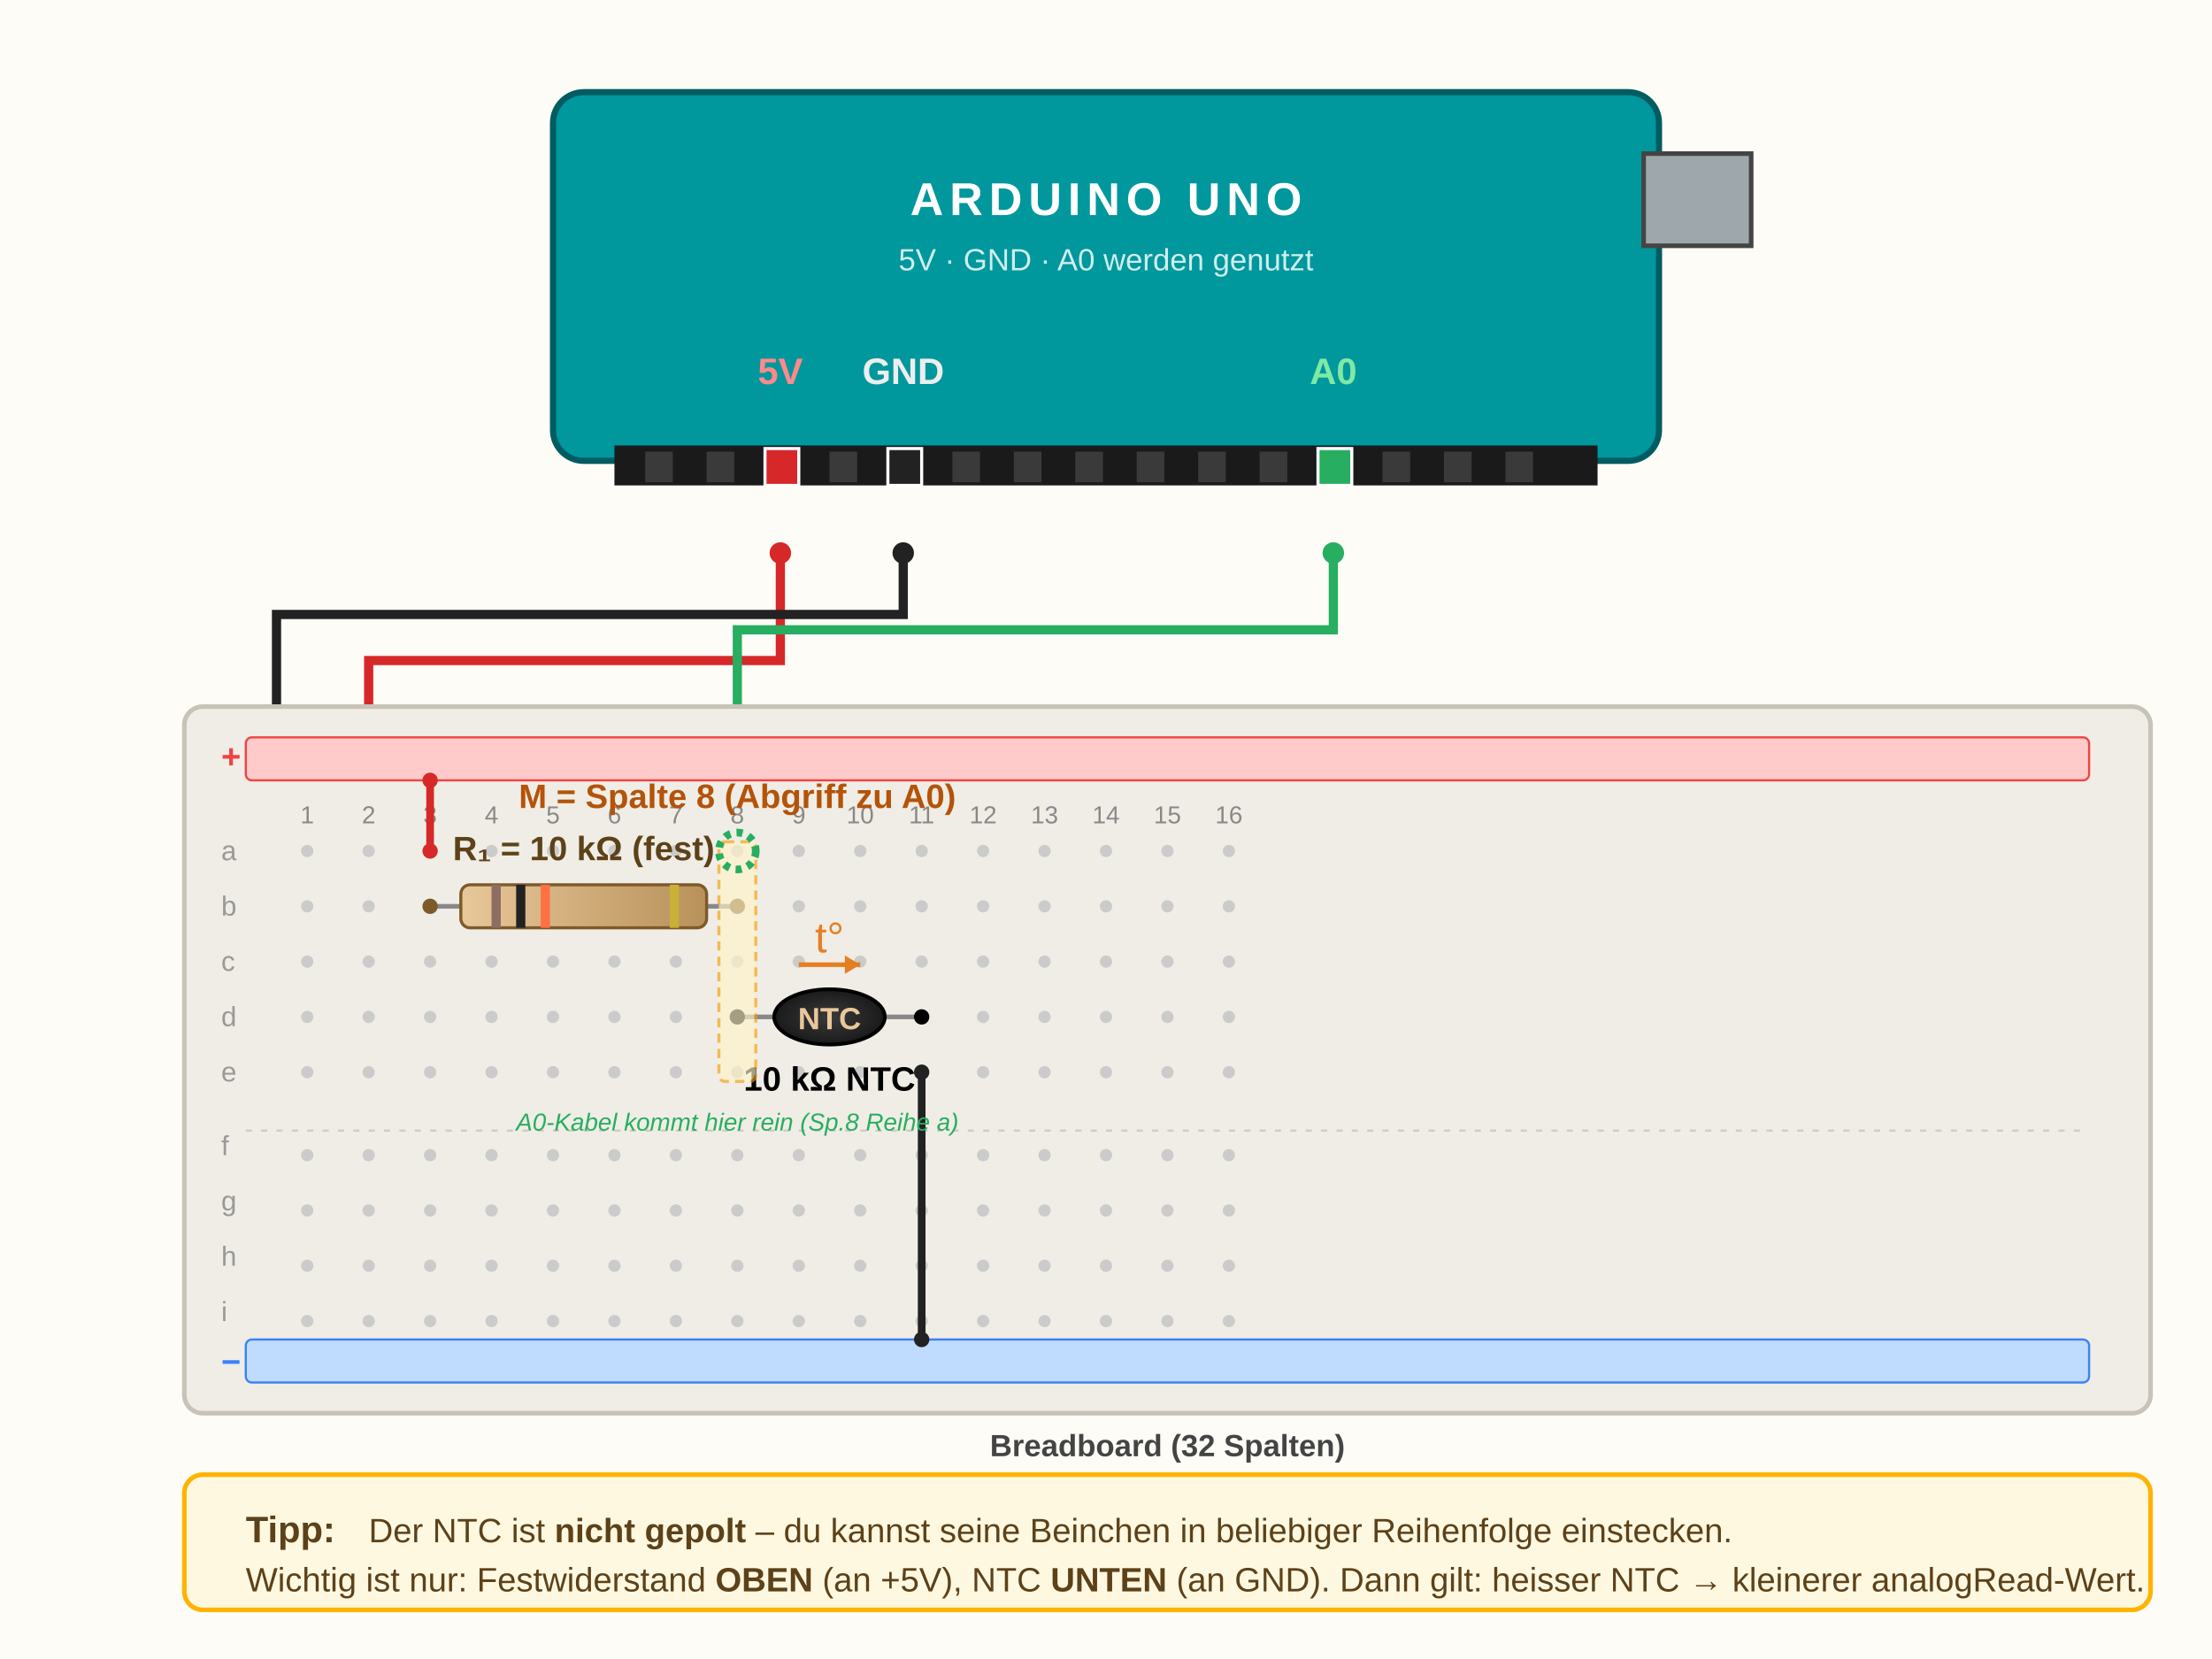
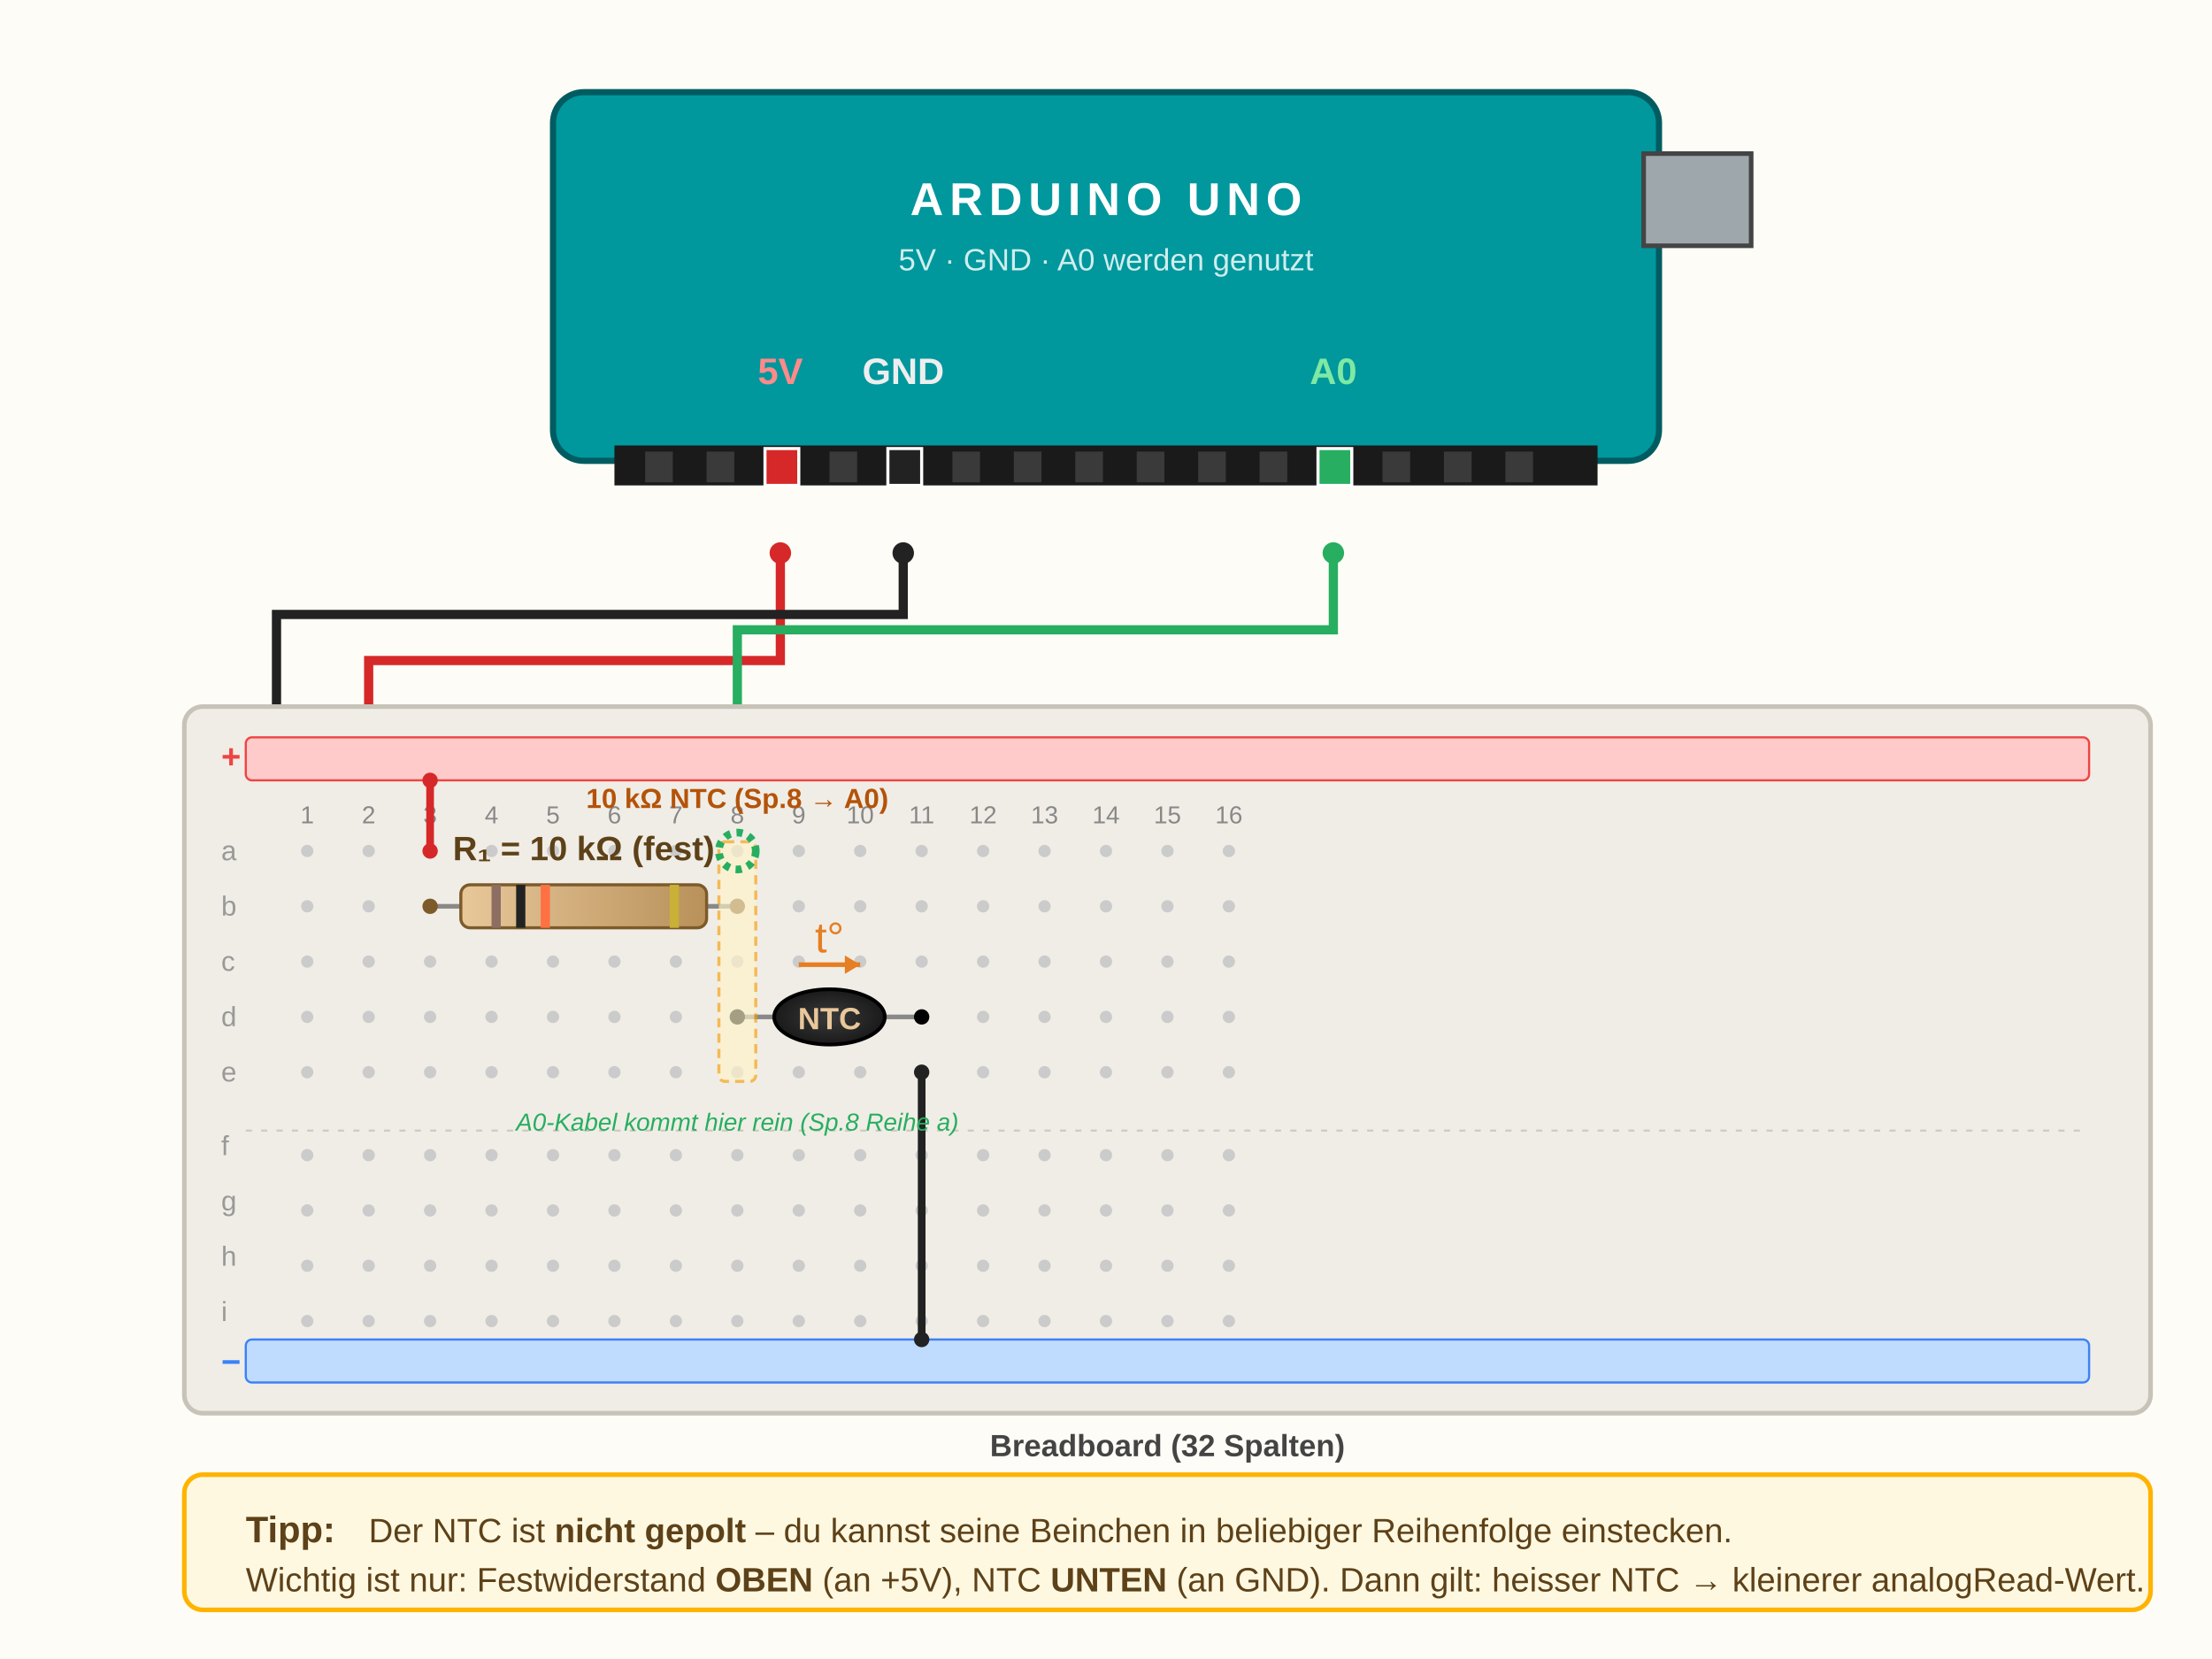
<svg xmlns="http://www.w3.org/2000/svg" viewBox="0 0 720 540" width="100%" style="max-width: 720px; height: auto; font-family: 'Helvetica Neue', Arial, sans-serif;">
  <defs>
    <linearGradient id="resBody" x1="0" x2="1" y1="0" y2="0">
      <stop offset="0%" stop-color="#e8c79a" />
      <stop offset="100%" stop-color="#b8915a" />
    </linearGradient>
    <radialGradient id="ntcBody" cx="50%" cy="50%" r="50%">
      <stop offset="0%" stop-color="#3a3a3a" />
      <stop offset="100%" stop-color="#1a1a1a" />
    </radialGradient>
  </defs>
  <rect width="720" height="540" fill="#fdfcf6" />
  <g id="arduino" transform="translate(180, 30)">
    <rect x="0" y="0" width="360" height="120" rx="10" fill="#00979d" stroke="#005c61" stroke-width="2" />
    <rect x="355" y="20" width="35" height="30" fill="#9ea7ac" stroke="#444" stroke-width="1.5" />
    <text x="180" y="40" text-anchor="middle" fill="#fff" font-weight="bold" font-size="15" letter-spacing="2">ARDUINO UNO</text>
    <text x="180" y="58" text-anchor="middle" fill="#cfeeed" font-size="10">5V · GND · A0 werden genutzt</text>
    <g font-size="12" font-weight="bold" text-anchor="middle">
      <text x="74" y="95" fill="#ff8a8a">5V</text>
      <text x="114" y="95" fill="#eeeeee">GND</text>
      <text x="254" y="95" fill="#7ee9a4">A0</text>
    </g>
    <rect x="20" y="115" width="320" height="13" fill="#1a1a1a" />
    <g fill="#3a3a3a">
      <rect x="30" y="117" width="9" height="10" />
      <rect x="50" y="117" width="9" height="10" />
      <rect x="70" y="117" width="9" height="10" />
      <rect x="90" y="117" width="9" height="10" />
      <rect x="110" y="117" width="9" height="10" />
      <rect x="130" y="117" width="9" height="10" />
      <rect x="150" y="117" width="9" height="10" />
      <rect x="170" y="117" width="9" height="10" />
      <rect x="190" y="117" width="9" height="10" />
      <rect x="210" y="117" width="9" height="10" />
      <rect x="230" y="117" width="9" height="10" />
      <rect x="250" y="117" width="9" height="10" />
      <rect x="270" y="117" width="9" height="10" />
      <rect x="290" y="117" width="9" height="10" />
      <rect x="310" y="117" width="9" height="10" />
    </g>
    <rect x="69" y="116" width="11" height="12" fill="#d62828" stroke="#fff" stroke-width="1" />
    <rect x="109" y="116" width="11" height="12" fill="#222" stroke="#fff" stroke-width="1" />
    <rect x="249" y="116" width="11" height="12" fill="#27AE60" stroke="#fff" stroke-width="1" />
  </g>
  <path d="M 254 180 L 254 215 L 120 215 L 120 240" stroke="#d62828" stroke-width="3" fill="none" stroke-linecap="round" />
  <circle cx="254" cy="180" r="3.5" fill="#d62828" />
  <circle cx="120" cy="240" r="3.5" fill="#d62828" />
  <path d="M 294 180 L 294 200 L 90 200 L 90 440 L 120 440" stroke="#222" stroke-width="3" fill="none" stroke-linecap="round" />
  <circle cx="294" cy="180" r="3.5" fill="#222" />
  <circle cx="120" cy="440" r="3.5" fill="#222" />
  <path d="M 434 180 L 434 205 L 240 205 L 240 295" stroke="#27AE60" stroke-width="3" fill="none" stroke-linecap="round" />
  <circle cx="434" cy="180" r="3.5" fill="#27AE60" />
  <circle cx="240" cy="295" r="3.5" fill="#27AE60" />
  <g id="breadboard" transform="translate(60, 230)">
    <rect x="0" y="0" width="640" height="230" rx="6" fill="#f0ede6" stroke="#c8c3b8" stroke-width="1.5" />
    <rect x="20" y="10" width="600" height="14" rx="2" fill="#FECACA" stroke="#EF4444" stroke-width="0.7" />
    <text x="12" y="20" font-size="11" font-weight="bold" fill="#EF4444">+</text>
    <rect x="20" y="206" width="600" height="14" rx="2" fill="#BFDBFE" stroke="#3B82F6" stroke-width="0.7" />
    <text x="12" y="217" font-size="11" font-weight="bold" fill="#3B82F6">−</text>
    <g font-size="8" fill="#888" text-anchor="middle">
      <text x="40" y="38">1</text>
      <text x="60" y="38">2</text>
      <text x="80" y="38">3</text>
      <text x="100" y="38">4</text>
      <text x="120" y="38">5</text>
      <text x="140" y="38">6</text>
      <text x="160" y="38">7</text>
      <text x="180" y="38">8</text>
      <text x="200" y="38">9</text>
      <text x="220" y="38">10</text>
      <text x="240" y="38">11</text>
      <text x="260" y="38">12</text>
      <text x="280" y="38">13</text>
      <text x="300" y="38">14</text>
      <text x="320" y="38">15</text>
      <text x="340" y="38">16</text>
    </g>
    <g font-size="9" fill="#999">
      <text x="12" y="50">a</text>
      <text x="12" y="68">b</text>
      <text x="12" y="86">c</text>
      <text x="12" y="104">d</text>
      <text x="12" y="122">e</text>
      <text x="12" y="146">f</text>
      <text x="12" y="164">g</text>
      <text x="12" y="182">h</text>
      <text x="12" y="200">i</text>
    </g>
    <g fill="#cbcbcb">
      <circle cx="40" cy="47" r="2" />
      <circle cx="60" cy="47" r="2" />
      <circle cx="80" cy="47" r="2" />
      <circle cx="100" cy="47" r="2" />
      <circle cx="120" cy="47" r="2" />
      <circle cx="140" cy="47" r="2" />
      <circle cx="160" cy="47" r="2" />
      <circle cx="180" cy="47" r="2" />
      <circle cx="200" cy="47" r="2" />
      <circle cx="220" cy="47" r="2" />
      <circle cx="240" cy="47" r="2" />
      <circle cx="260" cy="47" r="2" />
      <circle cx="280" cy="47" r="2" />
      <circle cx="300" cy="47" r="2" />
      <circle cx="320" cy="47" r="2" />
      <circle cx="340" cy="47" r="2" />
      <circle cx="40" cy="65" r="2" />
      <circle cx="60" cy="65" r="2" />
      <circle cx="80" cy="65" r="2" />
      <circle cx="100" cy="65" r="2" />
      <circle cx="120" cy="65" r="2" />
      <circle cx="140" cy="65" r="2" />
      <circle cx="160" cy="65" r="2" />
      <circle cx="180" cy="65" r="2" />
      <circle cx="200" cy="65" r="2" />
      <circle cx="220" cy="65" r="2" />
      <circle cx="240" cy="65" r="2" />
      <circle cx="260" cy="65" r="2" />
      <circle cx="280" cy="65" r="2" />
      <circle cx="300" cy="65" r="2" />
      <circle cx="320" cy="65" r="2" />
      <circle cx="340" cy="65" r="2" />
      <circle cx="40" cy="83" r="2" />
      <circle cx="60" cy="83" r="2" />
      <circle cx="80" cy="83" r="2" />
      <circle cx="100" cy="83" r="2" />
      <circle cx="120" cy="83" r="2" />
      <circle cx="140" cy="83" r="2" />
      <circle cx="160" cy="83" r="2" />
      <circle cx="180" cy="83" r="2" />
      <circle cx="200" cy="83" r="2" />
      <circle cx="220" cy="83" r="2" />
      <circle cx="240" cy="83" r="2" />
      <circle cx="260" cy="83" r="2" />
      <circle cx="280" cy="83" r="2" />
      <circle cx="300" cy="83" r="2" />
      <circle cx="320" cy="83" r="2" />
      <circle cx="340" cy="83" r="2" />
      <circle cx="40" cy="101" r="2" />
      <circle cx="60" cy="101" r="2" />
      <circle cx="80" cy="101" r="2" />
      <circle cx="100" cy="101" r="2" />
      <circle cx="120" cy="101" r="2" />
      <circle cx="140" cy="101" r="2" />
      <circle cx="160" cy="101" r="2" />
      <circle cx="180" cy="101" r="2" />
      <circle cx="200" cy="101" r="2" />
      <circle cx="220" cy="101" r="2" />
      <circle cx="240" cy="101" r="2" />
      <circle cx="260" cy="101" r="2" />
      <circle cx="280" cy="101" r="2" />
      <circle cx="300" cy="101" r="2" />
      <circle cx="320" cy="101" r="2" />
      <circle cx="340" cy="101" r="2" />
      <circle cx="40" cy="119" r="2" />
      <circle cx="60" cy="119" r="2" />
      <circle cx="80" cy="119" r="2" />
      <circle cx="100" cy="119" r="2" />
      <circle cx="120" cy="119" r="2" />
      <circle cx="140" cy="119" r="2" />
      <circle cx="160" cy="119" r="2" />
      <circle cx="180" cy="119" r="2" />
      <circle cx="200" cy="119" r="2" />
      <circle cx="220" cy="119" r="2" />
      <circle cx="240" cy="119" r="2" />
      <circle cx="260" cy="119" r="2" />
      <circle cx="280" cy="119" r="2" />
      <circle cx="300" cy="119" r="2" />
      <circle cx="320" cy="119" r="2" />
      <circle cx="340" cy="119" r="2" />
    </g>
    <line x1="20" y1="138" x2="620" y2="138" stroke="#d0ccc0" stroke-width="0.7" stroke-dasharray="2 3" />
    <g fill="#cbcbcb">
      <circle cx="40" cy="146" r="2" />
      <circle cx="60" cy="146" r="2" />
      <circle cx="80" cy="146" r="2" />
      <circle cx="100" cy="146" r="2" />
      <circle cx="120" cy="146" r="2" />
      <circle cx="140" cy="146" r="2" />
      <circle cx="160" cy="146" r="2" />
      <circle cx="180" cy="146" r="2" />
      <circle cx="200" cy="146" r="2" />
      <circle cx="220" cy="146" r="2" />
      <circle cx="240" cy="146" r="2" />
      <circle cx="260" cy="146" r="2" />
      <circle cx="280" cy="146" r="2" />
      <circle cx="300" cy="146" r="2" />
      <circle cx="320" cy="146" r="2" />
      <circle cx="340" cy="146" r="2" />
      <circle cx="40" cy="164" r="2" />
      <circle cx="60" cy="164" r="2" />
      <circle cx="80" cy="164" r="2" />
      <circle cx="100" cy="164" r="2" />
      <circle cx="120" cy="164" r="2" />
      <circle cx="140" cy="164" r="2" />
      <circle cx="160" cy="164" r="2" />
      <circle cx="180" cy="164" r="2" />
      <circle cx="200" cy="164" r="2" />
      <circle cx="220" cy="164" r="2" />
      <circle cx="240" cy="164" r="2" />
      <circle cx="260" cy="164" r="2" />
      <circle cx="280" cy="164" r="2" />
      <circle cx="300" cy="164" r="2" />
      <circle cx="320" cy="164" r="2" />
      <circle cx="340" cy="164" r="2" />
      <circle cx="40" cy="182" r="2" />
      <circle cx="60" cy="182" r="2" />
      <circle cx="80" cy="182" r="2" />
      <circle cx="100" cy="182" r="2" />
      <circle cx="120" cy="182" r="2" />
      <circle cx="140" cy="182" r="2" />
      <circle cx="160" cy="182" r="2" />
      <circle cx="180" cy="182" r="2" />
      <circle cx="200" cy="182" r="2" />
      <circle cx="220" cy="182" r="2" />
      <circle cx="240" cy="182" r="2" />
      <circle cx="260" cy="182" r="2" />
      <circle cx="280" cy="182" r="2" />
      <circle cx="300" cy="182" r="2" />
      <circle cx="320" cy="182" r="2" />
      <circle cx="340" cy="182" r="2" />
      <circle cx="40" cy="200" r="2" />
      <circle cx="60" cy="200" r="2" />
      <circle cx="80" cy="200" r="2" />
      <circle cx="100" cy="200" r="2" />
      <circle cx="120" cy="200" r="2" />
      <circle cx="140" cy="200" r="2" />
      <circle cx="160" cy="200" r="2" />
      <circle cx="180" cy="200" r="2" />
      <circle cx="200" cy="200" r="2" />
      <circle cx="220" cy="200" r="2" />
      <circle cx="240" cy="200" r="2" />
      <circle cx="260" cy="200" r="2" />
      <circle cx="280" cy="200" r="2" />
      <circle cx="300" cy="200" r="2" />
      <circle cx="320" cy="200" r="2" />
      <circle cx="340" cy="200" r="2" />
    </g>
    <line x1="80" y1="24" x2="80" y2="47" stroke="#d62828" stroke-width="2.5" />
    <circle cx="80" cy="24" r="2.5" fill="#d62828" />
    <circle cx="80" cy="47" r="2.5" fill="#d62828" />
    <line x1="240" y1="119" x2="240" y2="206" stroke="#222" stroke-width="2.5" />
    <circle cx="240" cy="119" r="2.5" fill="#222" />
    <circle cx="240" cy="206" r="2.5" fill="#222" />
    <line x1="80" y1="65" x2="90" y2="65" stroke="#888" stroke-width="1.5" />
    <line x1="170" y1="65" x2="180" y2="65" stroke="#888" stroke-width="1.5" />
    <rect x="90" y="58" width="80" height="14" rx="3" fill="url(#resBody)" stroke="#7d5a29" stroke-width="1" />
    <rect x="100" y="58" width="3" height="14" fill="#8d6e63" />
    <rect x="108" y="58" width="3" height="14" fill="#222" />
    <rect x="116" y="58" width="3" height="14" fill="#ff7043" />
    <rect x="158" y="58" width="3" height="14" fill="#c9b037" />
    <circle cx="80" cy="65" r="2.5" fill="#7d5a29" />
    <circle cx="180" cy="65" r="2.5" fill="#7d5a29" />
    <text x="130" y="50" text-anchor="middle" font-size="11" font-weight="bold" fill="#5d4118">R₁ = 10 kΩ (fest)</text>
    <line x1="180" y1="101" x2="195" y2="101" stroke="#888" stroke-width="1.5" />
    <line x1="225" y1="101" x2="240" y2="101" stroke="#888" stroke-width="1.5" />
    <ellipse cx="210" cy="101" rx="18" ry="9" fill="url(#ntcBody)" stroke="#000" stroke-width="1.2" />
    <text x="210" y="105" text-anchor="middle" font-size="10" font-weight="bold" fill="#e8c79a">NTC</text>
    <text x="210" y="80" text-anchor="middle" font-size="14" fill="#E67E22">t°</text>
    <line x1="200" y1="84" x2="220" y2="84" stroke="#E67E22" stroke-width="1.5" />
    <polygon points="220,84 215,81 215,87" fill="#E67E22" />
    <circle cx="180" cy="101" r="2.5" fill="#000" />
    <circle cx="240" cy="101" r="2.5" fill="#000" />
-     <text x="210" y="125" text-anchor="middle" font-size="11" font-weight="bold" fill="#000">10 kΩ NTC</text>
    <rect x="174" y="44" width="12" height="78" rx="2" fill="#FEF3C7" opacity="0.65" stroke="#F59E0B" stroke-width="1" stroke-dasharray="3 2" />
-     <text x="180" y="33" text-anchor="middle" font-size="11" font-weight="bold" fill="#B45309">M = Spalte 8 (Abgriff zu A0)</text>
+     <text x="180" y="33" text-anchor="middle" font-size="9" font-weight="bold" fill="#B45309">10 kΩ NTC (Sp.8 → A0)</text>
    <circle cx="180" cy="47" r="6" fill="none" stroke="#27AE60" stroke-width="2.5" stroke-dasharray="2 2" />
    <text x="180" y="138" text-anchor="middle" font-size="8" font-style="italic" fill="#27AE60">A0-Kabel kommt hier rein (Sp.8 Reihe a)</text>
    <text x="320" y="244" text-anchor="middle" font-size="10" fill="#444" font-weight="bold">Breadboard (32 Spalten)</text>
  </g>
  <g transform="translate(60, 480)">
    <rect x="0" y="0" width="640" height="44" rx="6" fill="#fff8e1" stroke="#ffb300" stroke-width="1.5" />
    <text x="20" y="22" font-size="12" font-weight="bold" fill="#5d4118">Tipp:</text>
    <text x="60" y="22" font-size="11" fill="#5d4118">Der NTC ist <tspan font-weight="bold">nicht gepolt</tspan> – du kannst seine Beinchen in beliebiger Reihenfolge einstecken.</text>
    <text x="20" y="38" font-size="11" fill="#5d4118">Wichtig ist nur: Festwiderstand <tspan font-weight="bold">OBEN</tspan> (an +5V), NTC <tspan font-weight="bold">UNTEN</tspan> (an GND). Dann gilt: heisser NTC → kleinerer analogRead-Wert.</text>
  </g>
</svg>
